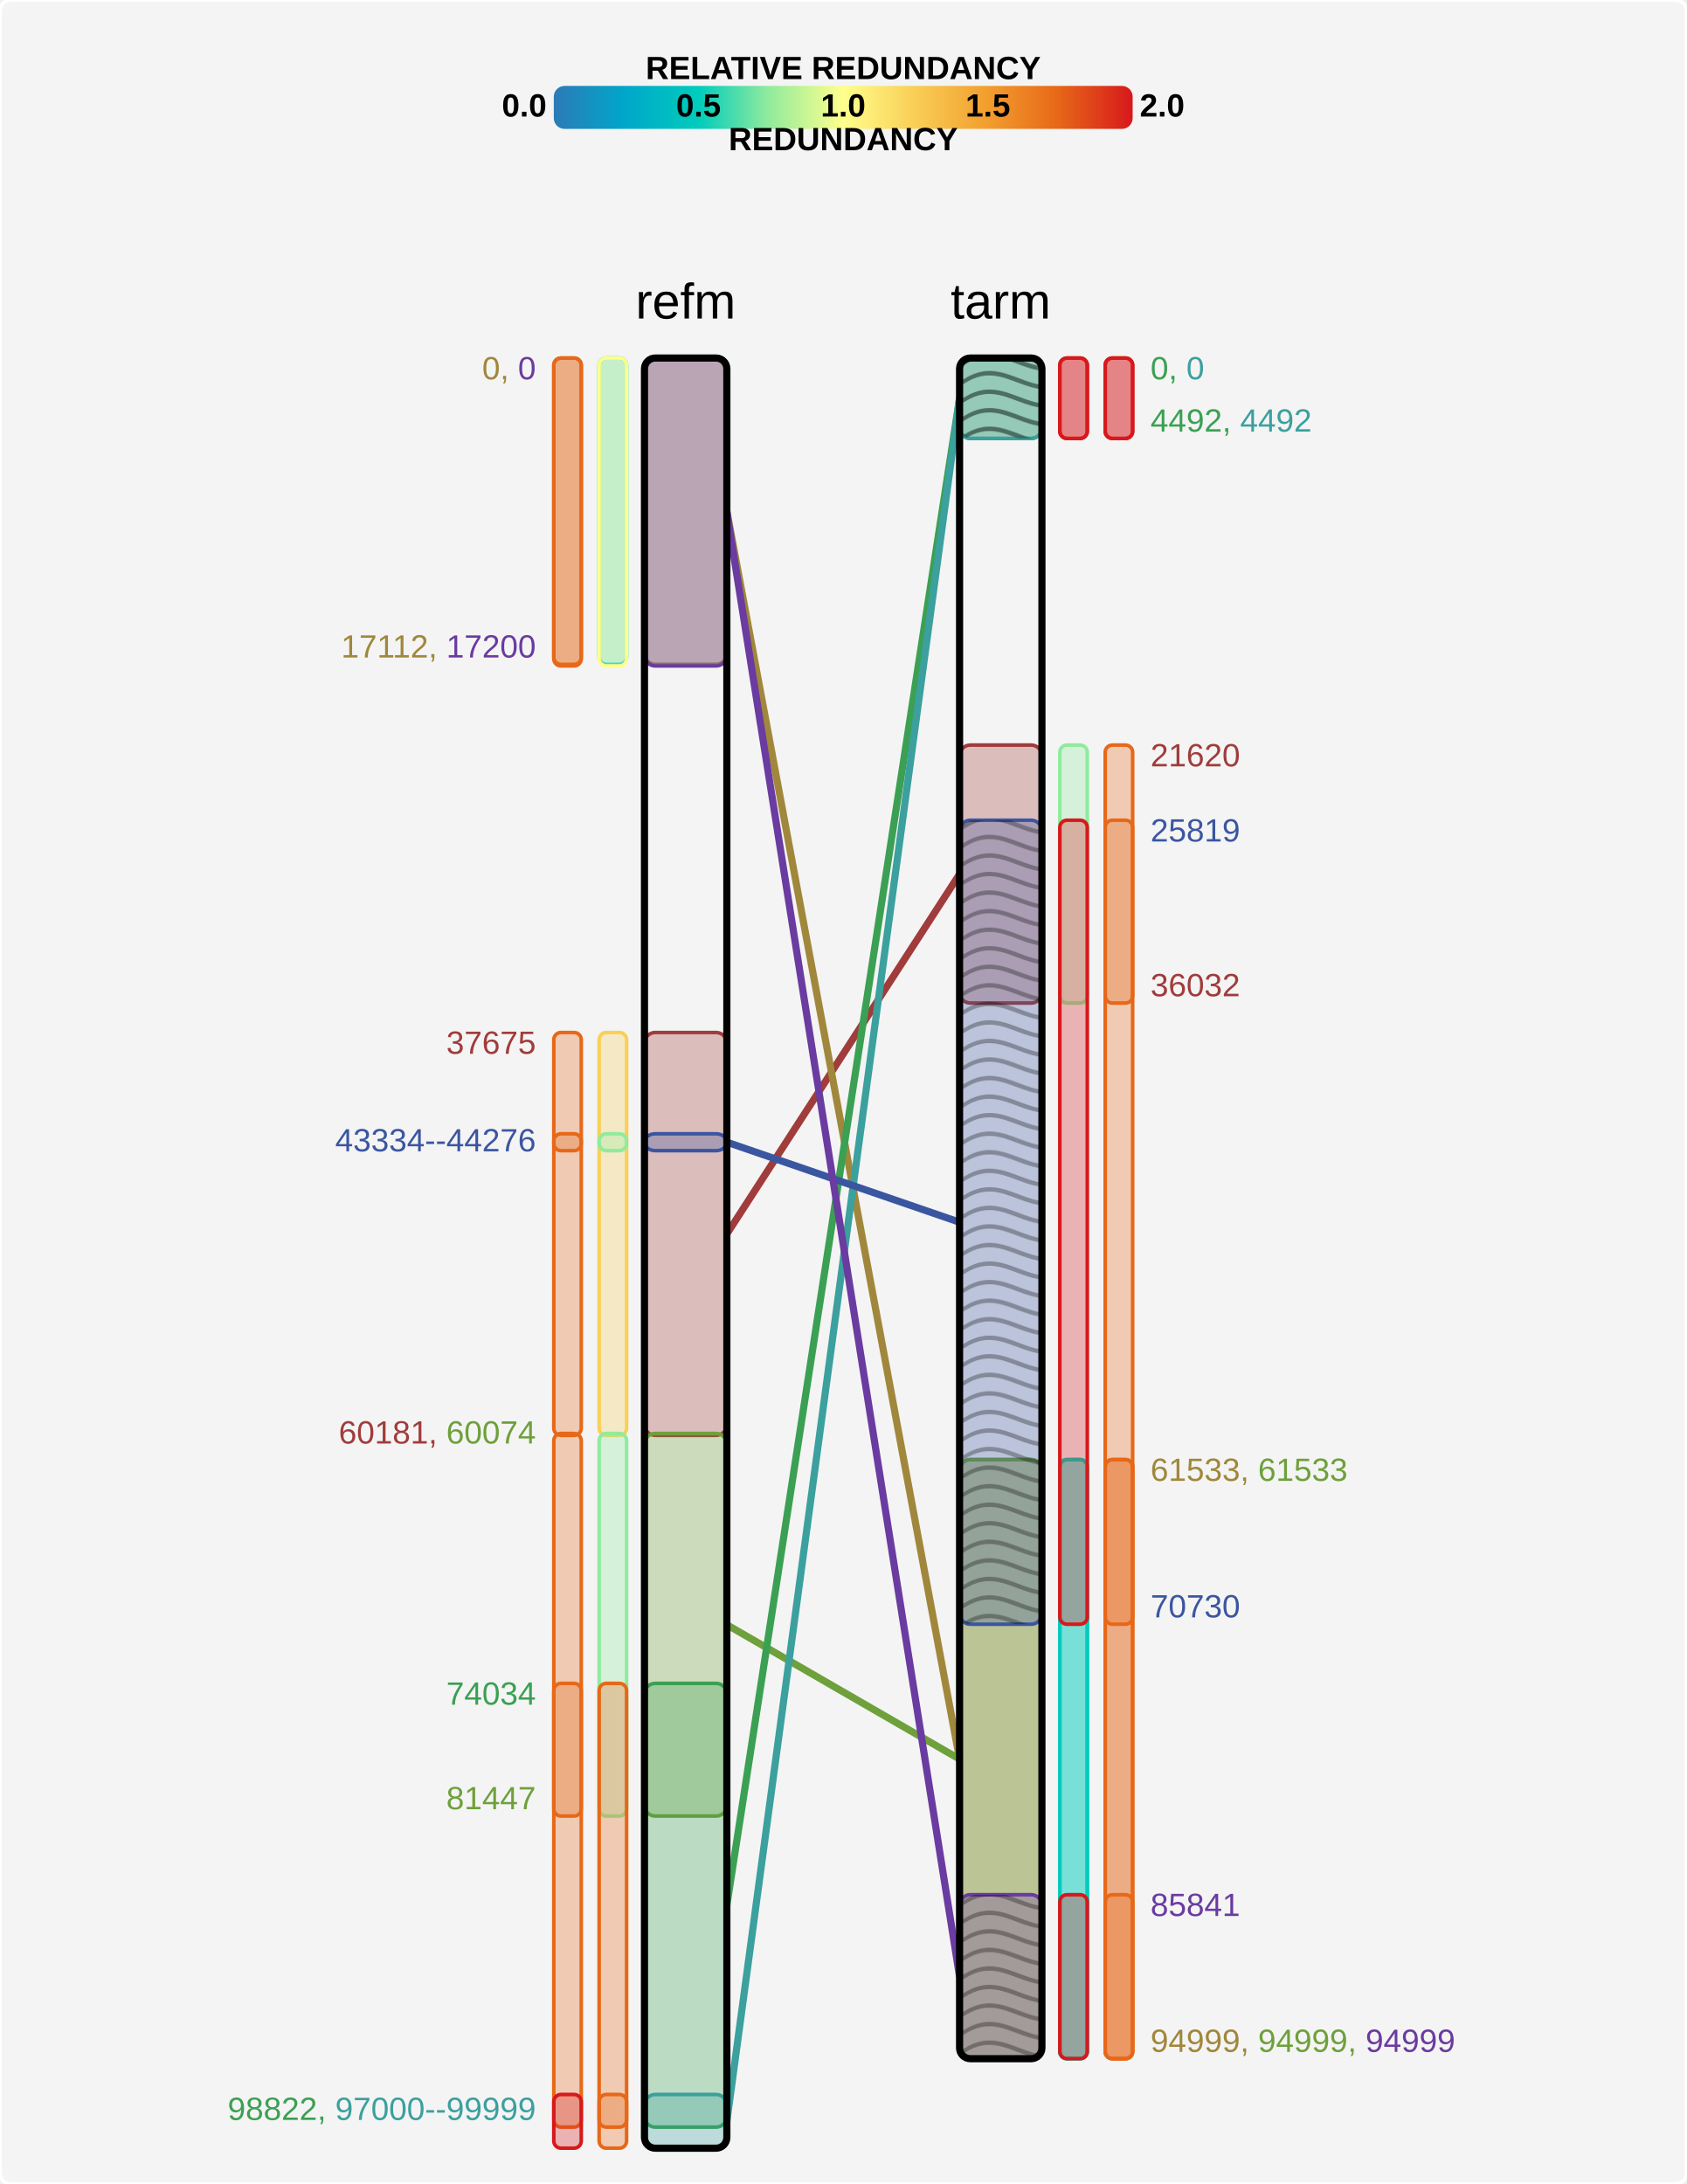
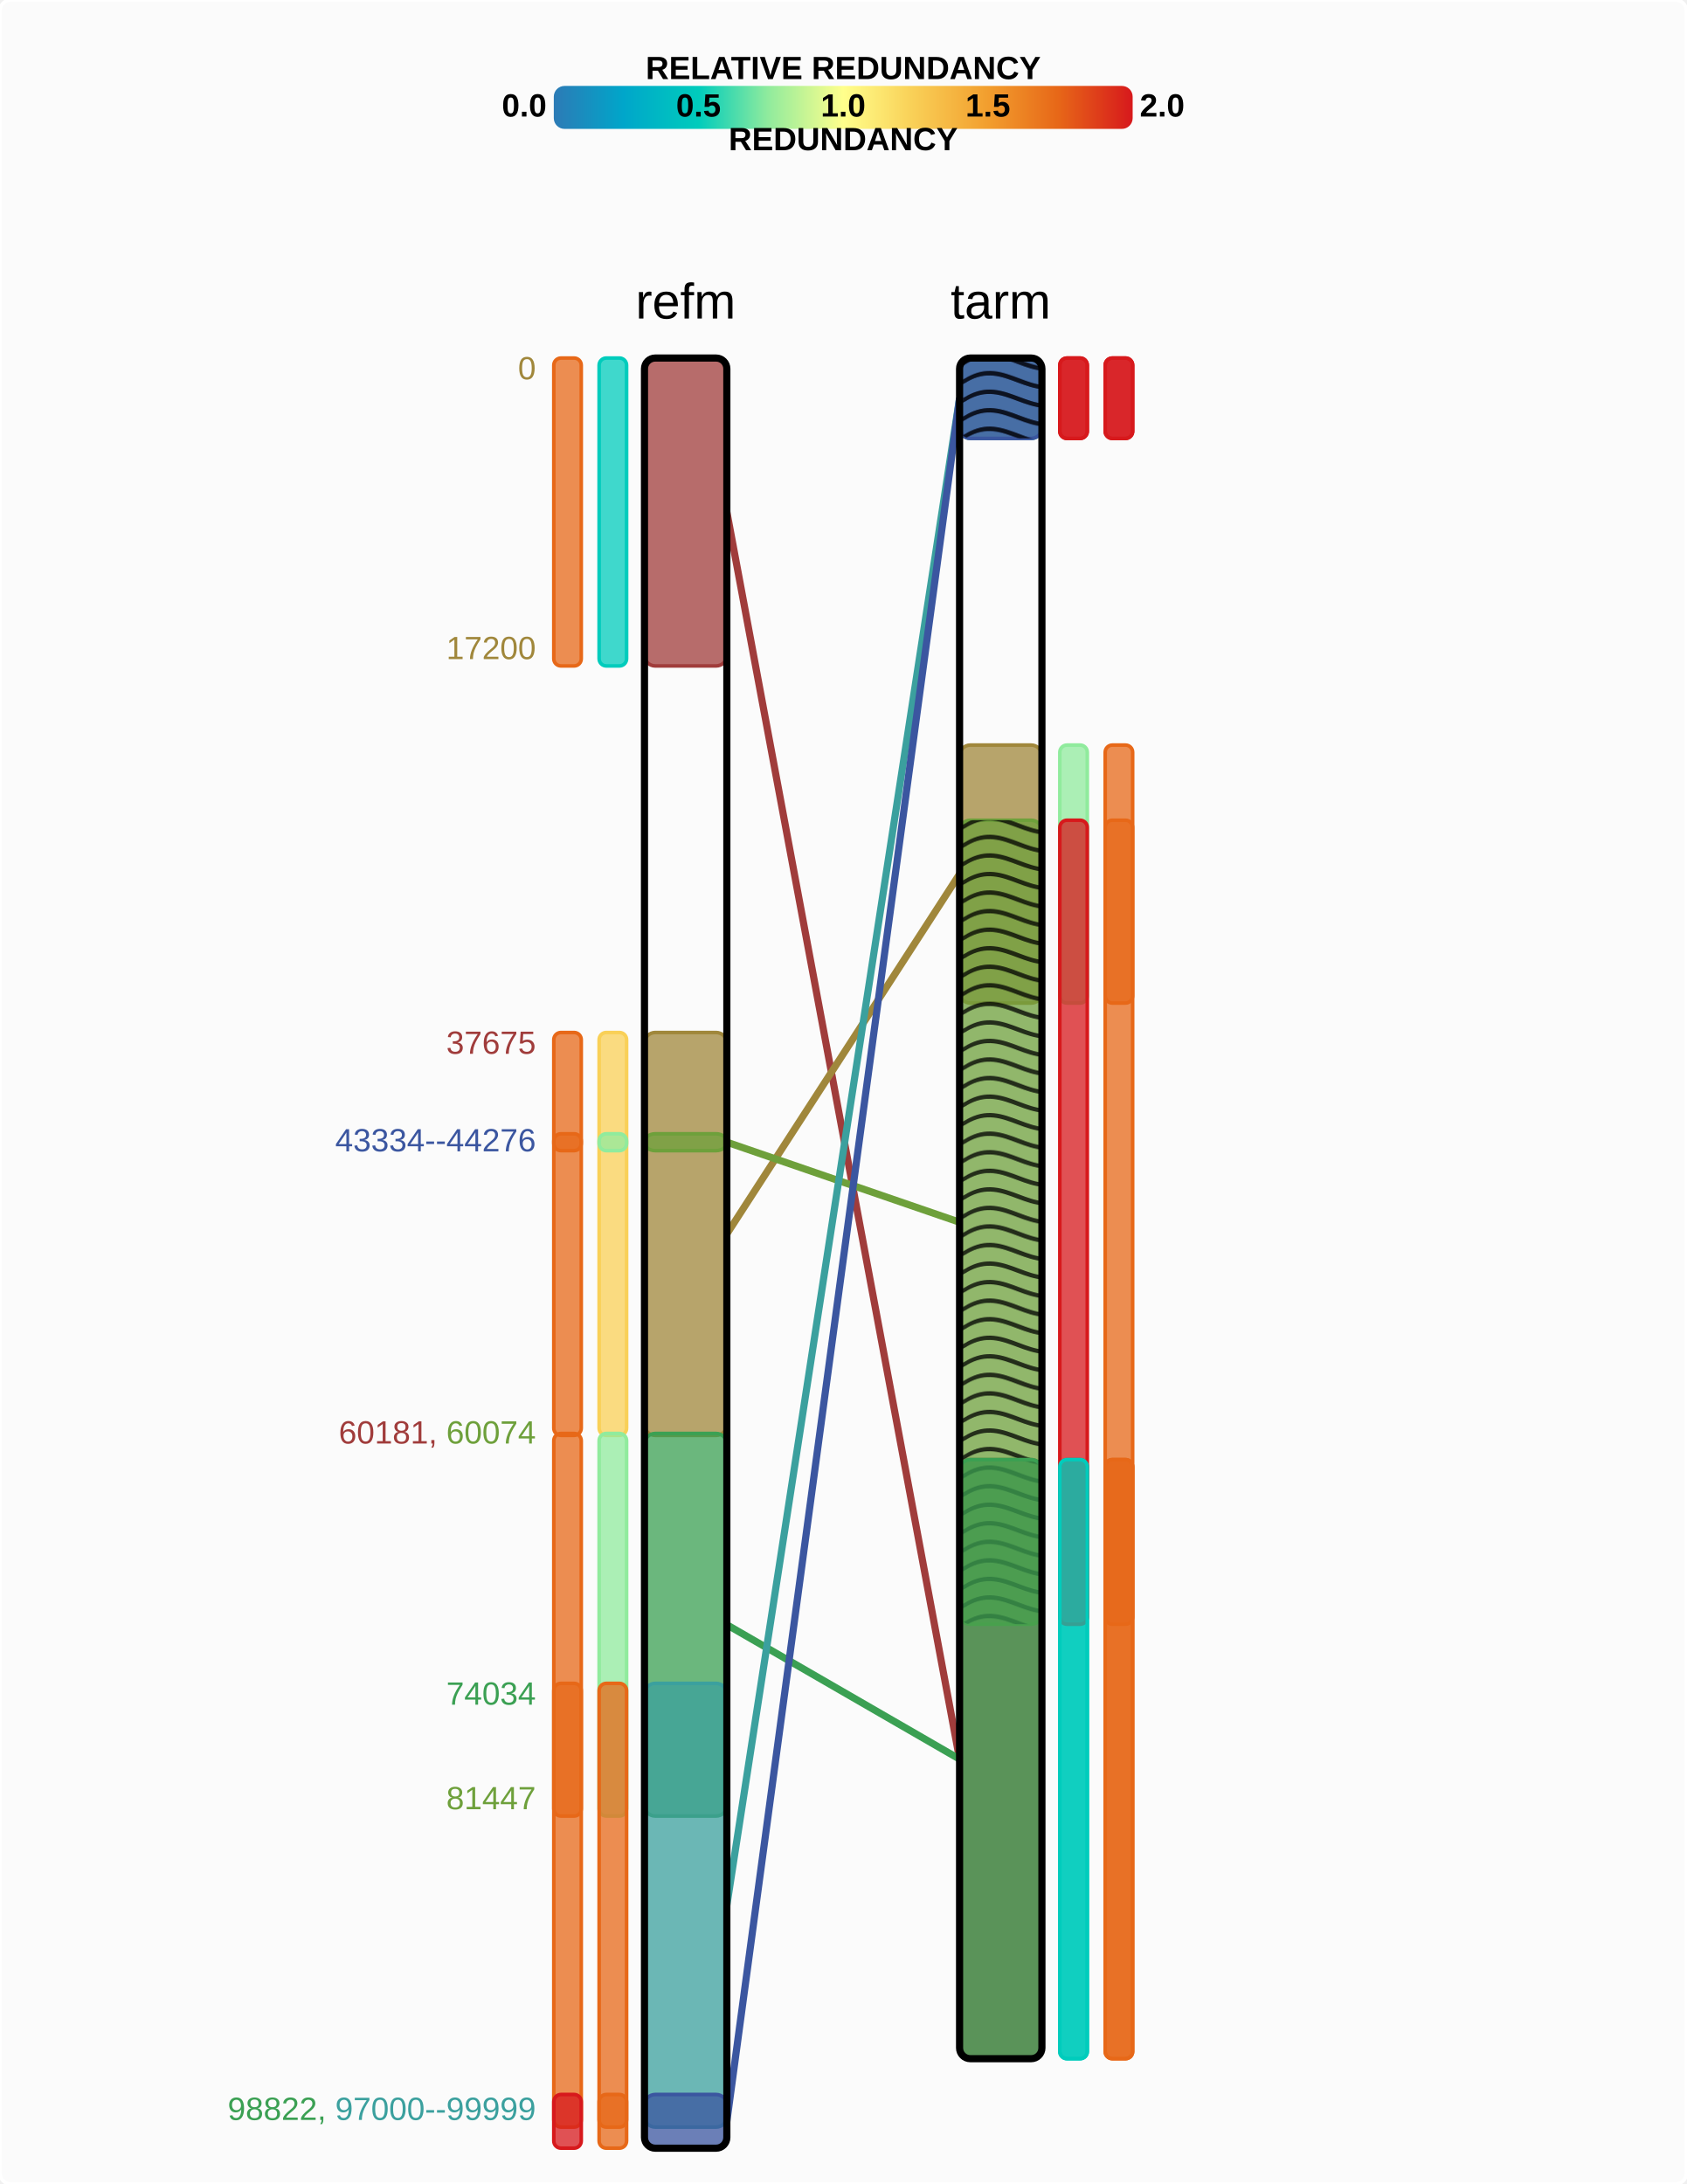
<svg xmlns="http://www.w3.org/2000/svg" width="471" height="610" id="svg2" version="1.1">
  <g id="layer1">
    <defs id="defs6211">
      <pattern id="Polkadots-large" patternTransform="translate(0,0)scale(10,10)" height="10" width="10" patternUnits="userSpaceOnUse">
        <circle id="circle4936" r="0.45" cy="0.810" cx="2.567" style="fill:black;stroke:none" />
        <circle id="circle4938" r="0.45" cy="2.33" cx="3.048" style="fill:black;stroke:none" />
        <circle id="circle4940" r="0.45" cy="2.415" cx="4.418" style="fill:black;stroke:none" />
        <circle id="circle4942" r="0.45" cy="3.029" cx="1.844" style="fill:black;stroke:none" />
        <circle id="circle4944" r="0.45" cy="1.363" cx="6.08" style="fill:black;stroke:none" />
        <circle id="circle4946" r="0.45" cy="4.413" cx="5.819" style="fill:black;stroke:none" />
        <circle id="circle4948" r="0.45" cy="4.048" cx="4.305" style="fill:black;stroke:none" />
        <circle id="circle4950" r="0.45" cy="3.045" cx="5.541" style="fill:black;stroke:none" />
        <circle id="circle4952" r="0.45" cy="5.527" cx="4.785" style="fill:black;stroke:none" />
        <circle id="circle4954" r="0.45" cy="5.184" cx="2.667" style="fill:black;stroke:none" />
        <circle id="circle4956" r="0.45" cy="1.448" cx="7.965" style="fill:black;stroke:none" />
        <circle id="circle4958" r="0.45" cy="5.049" cx="7.047" style="fill:black;stroke:none" />
        <circle id="circle4960" r="0.45" cy="0.895" cx="4.340" style="fill:black;stroke:none" />
        <circle id="circle4962" r="0.45" cy="0.340" cx="7.125" style="fill:black;stroke:none" />
        <circle id="circle4964" r="0.45" cy="1.049" cx="9.553" style="fill:black;stroke:none" />
        <circle id="circle4966" r="0.45" cy="2.689" cx="7.006" style="fill:black;stroke:none" />
        <circle id="circle4968" r="0.45" cy="2.689" cx="8.909" style="fill:black;stroke:none" />
        <circle id="circle4970" r="0.45" cy="4.407" cx="9.315" style="fill:black;stroke:none" />
        <circle id="circle4972" r="0.45" cy="3.870" cx="7.820" style="fill:black;stroke:none" />
        <circle id="circle4974" r="0.45" cy="5.948" cx="8.270" style="fill:black;stroke:none" />
        <circle id="circle4976" r="0.45" cy="7.428" cx="7.973" style="fill:black;stroke:none" />
        <circle id="circle4978" r="0.45" cy="8.072" cx="9.342" style="fill:black;stroke:none" />
        <circle id="circle4980" r="0.45" cy="9.315" cx="8.206" style="fill:black;stroke:none" />
        <circle id="circle4982" r="0.45" cy="9.475" cx="9.682" style="fill:black;stroke:none" />
        <circle id="circle4984" r="0.45" cy="6.186" cx="9.688" style="fill:black;stroke:none" />
        <circle id="circle4986" r="0.45" cy="6.296" cx="3.379" style="fill:black;stroke:none" />
        <circle id="circle4988" r="0.45" cy="8.204" cx="2.871" style="fill:black;stroke:none" />
        <circle id="circle4990" r="0.45" cy="8.719" cx="4.59" style="fill:black;stroke:none" />
        <circle id="circle4992" r="0.45" cy="9.671" cx="3.181" style="fill:black;stroke:none" />
        <circle id="circle4994" r="0.45" cy="7.315" cx="5.734" style="fill:black;stroke:none" />
        <circle id="circle4996" r="0.45" cy="6.513" cx="6.707" style="fill:black;stroke:none" />
        <circle id="circle4998" r="0.45" cy="9.670" cx="5.730" style="fill:black;stroke:none" />
        <circle id="circle5000" r="0.45" cy="8.373" cx="6.535" style="fill:black;stroke:none" />
        <circle id="circle5002" r="0.45" cy="7.154" cx="4.37" style="fill:black;stroke:none" />
        <circle id="circle5004" r="0.45" cy="7.25" cx="0.622" style="fill:black;stroke:none" />
        <circle id="circle5006" r="0.45" cy="5.679" cx="0.831" style="fill:black;stroke:none" />
        <circle id="circle5008" r="0.45" cy="8.519" cx="1.257" style="fill:black;stroke:none" />
        <circle id="circle5010" r="0.45" cy="6.877" cx="1.989" style="fill:black;stroke:none" />
        <circle id="circle5012" r="0.45" cy="3.181" cx="0.374" style="fill:black;stroke:none" />
        <circle id="circle5014" r="0.45" cy="1.664" cx="1.166" style="fill:black;stroke:none" />
        <circle id="circle5016" r="0.45" cy="0.093" cx="1.151" style="fill:black;stroke:none" />
        <circle id="circle5018" r="0.45" cy="10.093" cx="1.151" style="fill:black;stroke:none" />
        <circle id="circle5020" r="0.45" cy="4.451" cx="1.302" style="fill:black;stroke:none" />
        <circle id="circle5022" r="0.45" cy="3.763" cx="3.047" style="fill:black;stroke:none" />
      </pattern>
    </defs>
    <defs id="ffff">
      <pattern id="Wavy" height="5.181" width="30.0" patternUnits="userSpaceOnUse">
        <path id="path5114" d="M 7.597,0.061 C 5.079,-0.187 2.656,0.302 -0.01,1.788 L -0.01,3.061 C 2.773,1.431 5.173,1.052 7.472,1.280 C 9.770,1.508 11.969,2.361 14.253,3.218 C 18.820,4.931 23.804,6.676 30.066,3.061 L 30.062,1.788 C 23.622,5.497 19.246,3.770 14.691,2.061 C 12.413,1.207 10.115,0.311 7.597,0.061 z " style="fill:black;stroke:none;" />
      </pattern>
    </defs>
    <defs id="defs6219">
      <pattern id="xtrace" height="20.0" width="20.0" patternUnits="userSpaceOnUse">
        <path style="fill:#000000;stroke:#000000;stroke-width:0.30;stroke-linecap:butt;stroke-linejoin:miter;stroke-opacity:1;stroke-miterlimit:0;stroke-dasharray:none;fill-opacity:1" d="m 0.0,10.0 25,-25.0 0,5 -25,25 z" id="path7213" />
        <path style="fill:#000000;fill-opacity:1;stroke:#000000;stroke-width:0.30;stroke-linecap:butt;stroke-linejoin:miter;stroke-miterlimit:0;stroke-opacity:1;stroke-dasharray:none" d="m 0.0,30.0 25,-25.0 0,5 -25,25 z" id="path7213-8" />
        <path style="fill:#000000;fill-opacity:1;stroke:#000000;stroke-width:0.30;stroke-linecap:butt;stroke-linejoin:miter;stroke-miterlimit:0;stroke-opacity:1;stroke-dasharray:none" d="m 0.0,50.0 25,-25.0 0,5 -25,25 z" id="path7213-9" />
        <path style="fill:#000000;fill-opacity:1;stroke:#000000;stroke-width:0.30;stroke-linecap:butt;stroke-linejoin:miter;stroke-miterlimit:0;stroke-opacity:1;stroke-dasharray:none" d="m 0.0,70.0 25,-25.0 0,5 -25,25 z" id="path7213-10" />
        <path style="fill:#000000;fill-opacity:1;stroke:#000000;stroke-width:0.30;stroke-linecap:butt;stroke-linejoin:miter;stroke-miterlimit:0;stroke-opacity:1;stroke-dasharray:none" d="m 0.0,90.0 25,-25.0 0,5 -25,25 z" id="path7213-11" />
        <path style="fill:#000000;fill-opacity:1;stroke:#000000;stroke-width:0.30;stroke-linecap:butt;stroke-linejoin:miter;stroke-miterlimit:0;stroke-opacity:1;stroke-dasharray:none" d="m m 0.0,110.0 25,-25.0 0,05 -25,25 z" id="path7213-12" />
      </pattern>
    </defs>
    <defs id="defs4">
      <pattern id="dallas" patternTransform="translate(106.5938,206.9062)" height="4.75" width="4.75" patternUnits="userSpaceOnUse">
        <path style="fill:none;stroke:#000000;stroke-width:1;stroke-linecap:butt;stroke-linejoin:miter;stroke-miterlimit:0;stroke-opacity:1;stroke-dasharray:none" d="m -0.008,2.376 4.763,0" id="path2985" />
        <path style="fill:none;stroke:#000000;stroke-width:1;stroke-linecap:butt;stroke-linejoin:miter;stroke-miterlimit:0;stroke-opacity:1;stroke-dasharray:none" d="m 2.373,-0.006 0,4.763" id="path2985-1" />
      </pattern>
    </defs>
    <defs id="defs4">
      <pattern id="lineX" patternTransform="translate(106.5938,206.9062)" height="4.75" width="4.75" patternUnits="userSpaceOnUse">
        <path style="fill:none;stroke:#000000;stroke-width:1;stroke-linecap:butt;stroke-linejoin:miter;stroke-miterlimit:0;stroke-opacity:1;stroke-dasharray:none" d="m -0.008,2.376 4.763,0" id="path2985" />
      </pattern>
    </defs>
    <defs id="defs4">
      <pattern id="stripeX" patternTransform="translate(106.5938,206.9062)" height="4.75" width="4.75" patternUnits="userSpaceOnUse">
        <path style="fill:none;stroke:#000000;stroke-width:1;stroke-linecap:butt;stroke-linejoin:miter;stroke-miterlimit:0;stroke-opacity:1;stroke-dasharray:none" d="m 2.373,-0.006 0,4.763" id="path2985-1" />
      </pattern>
    </defs>
-     <rect style="fill:white;stroke:white;fill-opacity:0.3;stroke-width:1;stroke-miterlimit:4;stroke-dasharray:none" id="rect3777" width="471.00" height="610.00" x="0.00" y="0.00" ry="3" />
+     <rect style="fill:white;stroke:white;fill-opacity:0.75;stroke-width:1;stroke-miterlimit:4;stroke-dasharray:none" id="rect3777" width="471.00" height="610.00" x="0.00" y="0.00" ry="3" />
    <text id="tspan3804" x="191.50" y="85.00" dominant-baseline="middle" transform="" style="font-size:14px;font-style:normal;font-variant:normal;font-weight:normal;font-stretch:normal;fill:black;fill-opacity:1;text-align:start;line-height:125%%;writing-mode:lr-tb;text-anchor:middle;font-family:Arial;-inkscape-font-specification:Arial">refm</text>
    <text id="tspan3804" x="279.50" y="85.00" dominant-baseline="middle" transform="" style="font-size:14px;font-style:normal;font-variant:normal;font-weight:normal;font-stretch:normal;fill:black;fill-opacity:1;text-align:start;line-height:125%%;writing-mode:lr-tb;text-anchor:middle;font-family:Arial;-inkscape-font-specification:Arial">tarm</text>
    <text id="tspan3804" x="149.67" y="100.00" dominant-baseline="text-before-edge" transform="" style="font-size:9px;font-style:normal;font-variant:normal;font-weight:normal;font-stretch:normal;fill:black;fill-opacity:1;text-align:start;line-height:125%%;writing-mode:lr-tb;text-anchor:end;font-family:Arial;-inkscape-font-specification:Arial">
-       <tspan id="1" style="fill:#A0873B">0, </tspan>
-       <tspan id="6" style="fill:#6A3BA0">0</tspan>
+       <tspan id="1" style="fill:#A0873B">0</tspan>
    </text>
-     <text id="tspan3804" x="149.67" y="185.56" dominant-baseline="text-after-edge" transform="" style="font-size:9px;font-style:normal;font-variant:normal;font-weight:normal;font-stretch:normal;fill:black;fill-opacity:1;text-align:start;line-height:125%%;writing-mode:lr-tb;text-anchor:end;font-family:Arial;-inkscape-font-specification:Arial">
-       <tspan id="1" style="fill:#A0873B">17112, </tspan>
-       <tspan id="6" style="fill:#6A3BA0">17200</tspan>
+     <text id="tspan3804" x="149.67" y="186.00" dominant-baseline="text-after-edge" transform="" style="font-size:9px;font-style:normal;font-variant:normal;font-weight:normal;font-stretch:normal;fill:black;fill-opacity:1;text-align:start;line-height:125%%;writing-mode:lr-tb;text-anchor:end;font-family:Arial;-inkscape-font-specification:Arial">
+       <tspan id="1" style="fill:#A0873B">17200</tspan>
    </text>
    <text id="tspan3804" x="149.67" y="288.38" dominant-baseline="text-before-edge" transform="" style="font-size:9px;font-style:normal;font-variant:normal;font-weight:normal;font-stretch:normal;fill:black;fill-opacity:1;text-align:start;line-height:125%%;writing-mode:lr-tb;text-anchor:end;font-family:Arial;-inkscape-font-specification:Arial">
      <tspan id="0" style="fill:#A03C3B">37675</tspan>
    </text>
    <text id="tspan3804" x="149.67" y="319.02" dominant-baseline="middle" transform="" style="font-size:9px;font-style:normal;font-variant:normal;font-weight:normal;font-stretch:normal;fill:black;fill-opacity:1;text-align:start;line-height:125%%;writing-mode:lr-tb;text-anchor:end;font-family:Arial;-inkscape-font-specification:Arial">
      <tspan id="5" style="fill:#3B56A0">43334--44276</tspan>
    </text>
    <text id="tspan3804" x="149.67" y="400.63" dominant-baseline="middle" transform="" style="font-size:9px;font-style:normal;font-variant:normal;font-weight:normal;font-stretch:normal;fill:black;fill-opacity:1;text-align:start;line-height:125%%;writing-mode:lr-tb;text-anchor:end;font-family:Arial;-inkscape-font-specification:Arial">
      <tspan id="0" style="fill:#A03C3B">60181, </tspan>
      <tspan id="2" style="fill:#6EA03B">60074</tspan>
    </text>
    <text id="tspan3804" x="149.67" y="470.17" dominant-baseline="text-before-edge" transform="" style="font-size:9px;font-style:normal;font-variant:normal;font-weight:normal;font-stretch:normal;fill:black;fill-opacity:1;text-align:start;line-height:125%%;writing-mode:lr-tb;text-anchor:end;font-family:Arial;-inkscape-font-specification:Arial">
      <tspan id="3" style="fill:#3BA053">74034</tspan>
    </text>
    <text id="tspan3804" x="149.67" y="507.24" dominant-baseline="text-after-edge" transform="" style="font-size:9px;font-style:normal;font-variant:normal;font-weight:normal;font-stretch:normal;fill:black;fill-opacity:1;text-align:start;line-height:125%%;writing-mode:lr-tb;text-anchor:end;font-family:Arial;-inkscape-font-specification:Arial">
      <tspan id="2" style="fill:#6EA03B">81447</tspan>
    </text>
    <text id="tspan3804" x="149.67" y="589.56" dominant-baseline="middle" transform="" style="font-size:9px;font-style:normal;font-variant:normal;font-weight:normal;font-stretch:normal;fill:black;fill-opacity:1;text-align:start;line-height:125%%;writing-mode:lr-tb;text-anchor:end;font-family:Arial;-inkscape-font-specification:Arial">
      <tspan id="3" style="fill:#3BA053">98822, </tspan>
      <tspan id="4" style="fill:#3BA09E">97000--99999</tspan>
    </text>
-     <text id="tspan3804" x="321.33" y="100.00" dominant-baseline="text-before-edge" transform="" style="font-size:9px;font-style:normal;font-variant:normal;font-weight:normal;font-stretch:normal;fill:black;fill-opacity:1;text-align:start;line-height:125%%;writing-mode:lr-tb;text-anchor:start;font-family:Arial;-inkscape-font-specification:Arial">
-       <tspan id="3" style="fill:#3BA053">0, </tspan>
-       <tspan id="4" style="fill:#3BA09E">0</tspan>
-     </text>
-     <text id="tspan3804" x="321.33" y="122.46" dominant-baseline="text-after-edge" transform="" style="font-size:9px;font-style:normal;font-variant:normal;font-weight:normal;font-stretch:normal;fill:black;fill-opacity:1;text-align:start;line-height:125%%;writing-mode:lr-tb;text-anchor:start;font-family:Arial;-inkscape-font-specification:Arial">
-       <tspan id="3" style="fill:#3BA053">4492, </tspan>
-       <tspan id="4" style="fill:#3BA09E">4492</tspan>
-     </text>
-     <text id="tspan3804" x="321.33" y="208.10" dominant-baseline="text-before-edge" transform="" style="font-size:9px;font-style:normal;font-variant:normal;font-weight:normal;font-stretch:normal;fill:black;fill-opacity:1;text-align:start;line-height:125%%;writing-mode:lr-tb;text-anchor:start;font-family:Arial;-inkscape-font-specification:Arial">
-       <tspan id="0" style="fill:#A03C3B">21620</tspan>
-     </text>
-     <text id="tspan3804" x="321.33" y="229.09" dominant-baseline="text-before-edge" transform="" style="font-size:9px;font-style:normal;font-variant:normal;font-weight:normal;font-stretch:normal;fill:black;fill-opacity:1;text-align:start;line-height:125%%;writing-mode:lr-tb;text-anchor:start;font-family:Arial;-inkscape-font-specification:Arial">
-       <tspan id="5" style="fill:#3B56A0">25819</tspan>
-     </text>
-     <text id="tspan3804" x="321.33" y="280.16" dominant-baseline="text-after-edge" transform="" style="font-size:9px;font-style:normal;font-variant:normal;font-weight:normal;font-stretch:normal;fill:black;fill-opacity:1;text-align:start;line-height:125%%;writing-mode:lr-tb;text-anchor:start;font-family:Arial;-inkscape-font-specification:Arial">
-       <tspan id="0" style="fill:#A03C3B">36032</tspan>
-     </text>
-     <text id="tspan3804" x="321.33" y="407.67" dominant-baseline="text-before-edge" transform="" style="font-size:9px;font-style:normal;font-variant:normal;font-weight:normal;font-stretch:normal;fill:black;fill-opacity:1;text-align:start;line-height:125%%;writing-mode:lr-tb;text-anchor:start;font-family:Arial;-inkscape-font-specification:Arial">
-       <tspan id="1" style="fill:#A0873B">61533, </tspan>
-       <tspan id="2" style="fill:#6EA03B">61533</tspan>
-     </text>
-     <text id="tspan3804" x="321.33" y="453.65" dominant-baseline="text-after-edge" transform="" style="font-size:9px;font-style:normal;font-variant:normal;font-weight:normal;font-stretch:normal;fill:black;fill-opacity:1;text-align:start;line-height:125%%;writing-mode:lr-tb;text-anchor:start;font-family:Arial;-inkscape-font-specification:Arial">
-       <tspan id="5" style="fill:#3B56A0">70730</tspan>
-     </text>
-     <text id="tspan3804" x="321.33" y="529.20" dominant-baseline="text-before-edge" transform="" style="font-size:9px;font-style:normal;font-variant:normal;font-weight:normal;font-stretch:normal;fill:black;fill-opacity:1;text-align:start;line-height:125%%;writing-mode:lr-tb;text-anchor:start;font-family:Arial;-inkscape-font-specification:Arial">
-       <tspan id="6" style="fill:#6A3BA0">85841</tspan>
-     </text>
-     <text id="tspan3804" x="321.33" y="575.00" dominant-baseline="text-after-edge" transform="" style="font-size:9px;font-style:normal;font-variant:normal;font-weight:normal;font-stretch:normal;fill:black;fill-opacity:1;text-align:start;line-height:125%%;writing-mode:lr-tb;text-anchor:start;font-family:Arial;-inkscape-font-specification:Arial">
-       <tspan id="1" style="fill:#A0873B">94999, </tspan>
-       <tspan id="2" style="fill:#6EA03B">94999, </tspan>
-       <tspan id="6" style="fill:#6A3BA0">94999</tspan>
-     </text>
-     <rect style="fill:#A03C3B;stroke:#A03C3B;fill-opacity:0.30;stroke-width:1;stroke-miterlimit:4;stroke-dasharray:none" id="rect3777" width="23.00" height="112.53" x="180.00" y="288.38" ry="3" />
-     <rect style="fill:#f9d057;stroke:#f9d057;fill-opacity:0.30;stroke-width:1;stroke-miterlimit:4;stroke-dasharray:none" id="rect3777" width="7.67" height="112.53" x="167.33" y="288.38" ry="2" />
-     <rect style="fill:#e76818;stroke:#e76818;fill-opacity:0.30;stroke-width:1;stroke-miterlimit:4;stroke-dasharray:none" id="rect3777" width="7.67" height="112.53" x="154.67" y="288.38" ry="2" />
-     <rect style="fill:#A03C3B;stroke:#A03C3B;fill-opacity:0.30;stroke-width:1;stroke-miterlimit:4;stroke-dasharray:none" id="rect3777" width="23.00" height="72.06" x="268.00" y="208.10" ry="3" />
-     <rect style="fill:#90eb9d;stroke:#90eb9d;fill-opacity:0.30;stroke-width:1;stroke-miterlimit:4;stroke-dasharray:none" id="rect3777" width="7.67" height="72.06" x="296.00" y="208.10" ry="2" />
-     <rect style="fill:#e76818;stroke:#e76818;fill-opacity:0.30;stroke-width:1;stroke-miterlimit:4;stroke-dasharray:none" id="rect3777" width="7.67" height="72.06" x="308.67" y="208.10" ry="2" />
-     <line x1="203.00" y1="344.64" x2="268.00" y2="244.13" style="stroke:#A03C3B;stroke-width:2.00" />
-     <rect style="fill:#A0873B;stroke:#A0873B;fill-opacity:0.30;stroke-width:1;stroke-miterlimit:4;stroke-dasharray:none" id="rect3777" width="23.00" height="85.56" x="180.00" y="100.00" ry="3" />
-     <rect style="fill:#00ccbc;stroke:#00ccbc;fill-opacity:0.30;stroke-width:1;stroke-miterlimit:4;stroke-dasharray:none" id="rect3777" width="7.67" height="85.56" x="167.33" y="100.00" ry="2" />
-     <rect style="fill:#e76818;stroke:#e76818;fill-opacity:0.30;stroke-width:1;stroke-miterlimit:4;stroke-dasharray:none" id="rect3777" width="7.67" height="85.56" x="154.67" y="100.00" ry="2" />
-     <rect style="fill:#A0873B;stroke:#A0873B;fill-opacity:0.30;stroke-width:1;stroke-miterlimit:4;stroke-dasharray:none" id="rect3777" width="23.00" height="167.33" x="268.00" y="407.67" ry="3" />
-     <rect style="fill:#00ccbc;stroke:#00ccbc;fill-opacity:0.30;stroke-width:1;stroke-miterlimit:4;stroke-dasharray:none" id="rect3777" width="7.67" height="167.33" x="296.00" y="407.67" ry="2" />
-     <rect style="fill:#e76818;stroke:#e76818;fill-opacity:0.30;stroke-width:1;stroke-miterlimit:4;stroke-dasharray:none" id="rect3777" width="7.67" height="167.33" x="308.67" y="407.67" ry="2" />
-     <line x1="203.00" y1="142.78" x2="268.00" y2="491.33" style="stroke:#A0873B;stroke-width:2.00" />
-     <rect style="fill:#6EA03B;stroke:#6EA03B;fill-opacity:0.30;stroke-width:1;stroke-miterlimit:4;stroke-dasharray:none" id="rect3777" width="23.00" height="106.86" x="180.00" y="400.37" ry="3" />
-     <rect style="fill:#90eb9d;stroke:#90eb9d;fill-opacity:0.30;stroke-width:1;stroke-miterlimit:4;stroke-dasharray:none" id="rect3777" width="7.67" height="106.86" x="167.33" y="400.37" ry="2" />
-     <rect style="fill:#e76818;stroke:#e76818;fill-opacity:0.30;stroke-width:1;stroke-miterlimit:4;stroke-dasharray:none" id="rect3777" width="7.67" height="106.86" x="154.67" y="400.37" ry="2" />
-     <rect style="fill:#6EA03B;stroke:#6EA03B;fill-opacity:0.30;stroke-width:1;stroke-miterlimit:4;stroke-dasharray:none" id="rect3777" width="23.00" height="167.33" x="268.00" y="407.67" ry="3" />
-     <rect style="fill:#00ccbc;stroke:#00ccbc;fill-opacity:0.30;stroke-width:1;stroke-miterlimit:4;stroke-dasharray:none" id="rect3777" width="7.67" height="167.33" x="296.00" y="407.67" ry="2" />
-     <rect style="fill:#e76818;stroke:#e76818;fill-opacity:0.30;stroke-width:1;stroke-miterlimit:4;stroke-dasharray:none" id="rect3777" width="7.67" height="167.33" x="308.67" y="407.67" ry="2" />
-     <line x1="203.00" y1="453.80" x2="268.00" y2="491.33" style="stroke:#6EA03B;stroke-width:2.00" />
-     <rect style="fill:#3BA053;stroke:#3BA053;fill-opacity:0.30;stroke-width:1;stroke-miterlimit:4;stroke-dasharray:none" id="rect3777" width="23.00" height="123.94" x="180.00" y="470.17" ry="3" />
-     <rect style="fill:#e76818;stroke:#e76818;fill-opacity:0.30;stroke-width:1;stroke-miterlimit:4;stroke-dasharray:none" id="rect3777" width="7.67" height="123.94" x="167.33" y="470.17" ry="2" />
-     <rect style="fill:#e76818;stroke:#e76818;fill-opacity:0.30;stroke-width:1;stroke-miterlimit:4;stroke-dasharray:none" id="rect3777" width="7.67" height="123.94" x="154.67" y="470.17" ry="2" />
-     <rect style="fill:#3BA053;stroke:#3BA053;fill-opacity:0.30;stroke-width:1;stroke-miterlimit:4;stroke-dasharray:none" id="rect3777" width="23.00" height="22.46" x="268.00" y="100.00" ry="3" />
-     <rect style="fill-opacity:0.30;stroke-width:2;stroke-miterlimit:4;stroke-dasharray:none;fill:url(#Wavy);fill-rule:nonzero;opacity:1" id="rect6217" width="23.00" height="22.46" x="268.00" y="100.00" ry="3" />
-     <rect style="fill:#d7191c;stroke:#d7191c;fill-opacity:0.30;stroke-width:1;stroke-miterlimit:4;stroke-dasharray:none" id="rect3777" width="7.67" height="22.46" x="296.00" y="100.00" ry="2" />
-     <rect style="fill:#d7191c;stroke:#d7191c;fill-opacity:0.30;stroke-width:1;stroke-miterlimit:4;stroke-dasharray:none" id="rect3777" width="7.67" height="22.46" x="308.67" y="100.00" ry="2" />
-     <line x1="203.00" y1="532.14" x2="268.00" y2="111.23" style="stroke:#3BA053;stroke-width:2.00" />
-     <rect style="fill:#3BA09E;stroke:#3BA09E;fill-opacity:0.30;stroke-width:1;stroke-miterlimit:4;stroke-dasharray:none" id="rect3777" width="23.00" height="14.99" x="180.00" y="585.00" ry="3" />
-     <rect style="fill:#e76818;stroke:#e76818;fill-opacity:0.30;stroke-width:1;stroke-miterlimit:4;stroke-dasharray:none" id="rect3777" width="7.67" height="14.99" x="167.33" y="585.00" ry="2" />
-     <rect style="fill:#d7191c;stroke:#d7191c;fill-opacity:0.30;stroke-width:1;stroke-miterlimit:4;stroke-dasharray:none" id="rect3777" width="7.67" height="14.99" x="154.67" y="585.00" ry="2" />
-     <rect style="fill:#3BA09E;stroke:#3BA09E;fill-opacity:0.30;stroke-width:1;stroke-miterlimit:4;stroke-dasharray:none" id="rect3777" width="23.00" height="22.46" x="268.00" y="100.00" ry="3" />
-     <rect style="fill-opacity:0.30;stroke-width:2;stroke-miterlimit:4;stroke-dasharray:none;fill:url(#Wavy);fill-rule:nonzero;opacity:1" id="rect6217" width="23.00" height="22.46" x="268.00" y="100.00" ry="3" />
-     <rect style="fill:#d7191c;stroke:#d7191c;fill-opacity:0.30;stroke-width:1;stroke-miterlimit:4;stroke-dasharray:none" id="rect3777" width="7.67" height="22.46" x="296.00" y="100.00" ry="2" />
-     <rect style="fill:#d7191c;stroke:#d7191c;fill-opacity:0.30;stroke-width:1;stroke-miterlimit:4;stroke-dasharray:none" id="rect3777" width="7.67" height="22.46" x="308.67" y="100.00" ry="2" />
-     <line x1="203.00" y1="592.50" x2="268.00" y2="111.23" style="stroke:#3BA09E;stroke-width:2.00" />
-     <rect style="fill:#3B56A0;stroke:#3B56A0;fill-opacity:0.30;stroke-width:1;stroke-miterlimit:4;stroke-dasharray:none" id="rect3777" width="23.00" height="4.71" x="180.00" y="316.67" ry="3" />
-     <rect style="fill:#90eb9d;stroke:#90eb9d;fill-opacity:0.30;stroke-width:1;stroke-miterlimit:4;stroke-dasharray:none" id="rect3777" width="7.67" height="4.71" x="167.33" y="316.67" ry="2" />
-     <rect style="fill:#e76818;stroke:#e76818;fill-opacity:0.30;stroke-width:1;stroke-miterlimit:4;stroke-dasharray:none" id="rect3777" width="7.67" height="4.71" x="154.67" y="316.67" ry="2" />
-     <rect style="fill:#3B56A0;stroke:#3B56A0;fill-opacity:0.30;stroke-width:1;stroke-miterlimit:4;stroke-dasharray:none" id="rect3777" width="23.00" height="224.56" x="268.00" y="229.09" ry="3" />
-     <rect style="fill-opacity:0.30;stroke-width:2;stroke-miterlimit:4;stroke-dasharray:none;fill:url(#Wavy);fill-rule:nonzero;opacity:1" id="rect6217" width="23.00" height="224.56" x="268.00" y="229.09" ry="3" />
-     <rect style="fill:#d7191c;stroke:#d7191c;fill-opacity:0.30;stroke-width:1;stroke-miterlimit:4;stroke-dasharray:none" id="rect3777" width="7.67" height="224.56" x="296.00" y="229.09" ry="2" />
-     <rect style="fill:#e76818;stroke:#e76818;fill-opacity:0.30;stroke-width:1;stroke-miterlimit:4;stroke-dasharray:none" id="rect3777" width="7.67" height="224.56" x="308.67" y="229.09" ry="2" />
-     <line x1="203.00" y1="319.02" x2="268.00" y2="341.37" style="stroke:#3B56A0;stroke-width:2.00" />
-     <rect style="fill:#6A3BA0;stroke:#6A3BA0;fill-opacity:0.30;stroke-width:1;stroke-miterlimit:4;stroke-dasharray:none" id="rect3777" width="23.00" height="86.00" x="180.00" y="100.00" ry="3" />
-     <rect style="fill:#ffff8c;stroke:#ffff8c;fill-opacity:0.30;stroke-width:1;stroke-miterlimit:4;stroke-dasharray:none" id="rect3777" width="7.67" height="86.00" x="167.33" y="100.00" ry="2" />
-     <rect style="fill:#e76818;stroke:#e76818;fill-opacity:0.30;stroke-width:1;stroke-miterlimit:4;stroke-dasharray:none" id="rect3777" width="7.67" height="86.00" x="154.67" y="100.00" ry="2" />
-     <rect style="fill:#6A3BA0;stroke:#6A3BA0;fill-opacity:0.30;stroke-width:1;stroke-miterlimit:4;stroke-dasharray:none" id="rect3777" width="23.00" height="45.79" x="268.00" y="529.20" ry="3" />
-     <rect style="fill-opacity:0.30;stroke-width:2;stroke-miterlimit:4;stroke-dasharray:none;fill:url(#Wavy);fill-rule:nonzero;opacity:1" id="rect6217" width="23.00" height="45.79" x="268.00" y="529.20" ry="3" />
-     <rect style="fill:#d7191c;stroke:#d7191c;fill-opacity:0.30;stroke-width:1;stroke-miterlimit:4;stroke-dasharray:none" id="rect3777" width="7.67" height="45.79" x="296.00" y="529.20" ry="2" />
-     <rect style="fill:#e76818;stroke:#e76818;fill-opacity:0.30;stroke-width:1;stroke-miterlimit:4;stroke-dasharray:none" id="rect3777" width="7.67" height="45.79" x="308.67" y="529.20" ry="2" />
-     <line x1="203.00" y1="143.00" x2="268.00" y2="552.10" style="stroke:#6A3BA0;stroke-width:2.00" />
+     <rect style="fill:#A03C3B;stroke:#A03C3B;fill-opacity:0.75;stroke-width:1;stroke-miterlimit:4;stroke-dasharray:none" id="rect3777" width="23.00" height="86.00" x="180.00" y="100.00" ry="3" />
+     <rect style="fill:#00ccbc;stroke:#00ccbc;fill-opacity:0.75;stroke-width:1;stroke-miterlimit:4;stroke-dasharray:none" id="rect3777" width="7.67" height="86.00" x="167.33" y="100.00" ry="2" />
+     <rect style="fill:#e76818;stroke:#e76818;fill-opacity:0.75;stroke-width:1;stroke-miterlimit:4;stroke-dasharray:none" id="rect3777" width="7.67" height="86.00" x="154.67" y="100.00" ry="2" />
+     <rect style="fill:#A03C3B;stroke:#A03C3B;fill-opacity:0.75;stroke-width:1;stroke-miterlimit:4;stroke-dasharray:none" id="rect3777" width="23.00" height="167.33" x="268.00" y="407.67" ry="3" />
+     <rect style="fill:#00ccbc;stroke:#00ccbc;fill-opacity:0.75;stroke-width:1;stroke-miterlimit:4;stroke-dasharray:none" id="rect3777" width="7.67" height="167.33" x="296.00" y="407.67" ry="2" />
+     <rect style="fill:#e76818;stroke:#e76818;fill-opacity:0.75;stroke-width:1;stroke-miterlimit:4;stroke-dasharray:none" id="rect3777" width="7.67" height="167.33" x="308.67" y="407.67" ry="2" />
+     <line x1="203.00" y1="143.00" x2="268.00" y2="491.33" style="stroke:#A03C3B;stroke-width:2.00" />
+     <rect style="fill:#A0873B;stroke:#A0873B;fill-opacity:0.75;stroke-width:1;stroke-miterlimit:4;stroke-dasharray:none" id="rect3777" width="23.00" height="112.53" x="180.00" y="288.38" ry="3" />
+     <rect style="fill:#f9d057;stroke:#f9d057;fill-opacity:0.75;stroke-width:1;stroke-miterlimit:4;stroke-dasharray:none" id="rect3777" width="7.67" height="112.53" x="167.33" y="288.38" ry="2" />
+     <rect style="fill:#e76818;stroke:#e76818;fill-opacity:0.75;stroke-width:1;stroke-miterlimit:4;stroke-dasharray:none" id="rect3777" width="7.67" height="112.53" x="154.67" y="288.38" ry="2" />
+     <rect style="fill:#A0873B;stroke:#A0873B;fill-opacity:0.75;stroke-width:1;stroke-miterlimit:4;stroke-dasharray:none" id="rect3777" width="23.00" height="72.06" x="268.00" y="208.10" ry="3" />
+     <rect style="fill:#90eb9d;stroke:#90eb9d;fill-opacity:0.75;stroke-width:1;stroke-miterlimit:4;stroke-dasharray:none" id="rect3777" width="7.67" height="72.06" x="296.00" y="208.10" ry="2" />
+     <rect style="fill:#e76818;stroke:#e76818;fill-opacity:0.75;stroke-width:1;stroke-miterlimit:4;stroke-dasharray:none" id="rect3777" width="7.67" height="72.06" x="308.67" y="208.10" ry="2" />
+     <line x1="203.00" y1="344.64" x2="268.00" y2="244.13" style="stroke:#A0873B;stroke-width:2.00" />
+     <rect style="fill:#6EA03B;stroke:#6EA03B;fill-opacity:0.75;stroke-width:1;stroke-miterlimit:4;stroke-dasharray:none" id="rect3777" width="23.00" height="4.71" x="180.00" y="316.67" ry="3" />
+     <rect style="fill:#90eb9d;stroke:#90eb9d;fill-opacity:0.75;stroke-width:1;stroke-miterlimit:4;stroke-dasharray:none" id="rect3777" width="7.67" height="4.71" x="167.33" y="316.67" ry="2" />
+     <rect style="fill:#e76818;stroke:#e76818;fill-opacity:0.75;stroke-width:1;stroke-miterlimit:4;stroke-dasharray:none" id="rect3777" width="7.67" height="4.71" x="154.67" y="316.67" ry="2" />
+     <rect style="fill:#6EA03B;stroke:#6EA03B;fill-opacity:0.75;stroke-width:1;stroke-miterlimit:4;stroke-dasharray:none" id="rect3777" width="23.00" height="224.56" x="268.00" y="229.09" ry="3" />
+     <rect style="fill-opacity:0.75;stroke-width:2;stroke-miterlimit:4;stroke-dasharray:none;fill:url(#Wavy);fill-rule:nonzero;opacity:1" id="rect6217" width="23.00" height="224.56" x="268.00" y="229.09" ry="3" />
+     <rect style="fill:#d7191c;stroke:#d7191c;fill-opacity:0.75;stroke-width:1;stroke-miterlimit:4;stroke-dasharray:none" id="rect3777" width="7.67" height="224.56" x="296.00" y="229.09" ry="2" />
+     <rect style="fill:#e76818;stroke:#e76818;fill-opacity:0.75;stroke-width:1;stroke-miterlimit:4;stroke-dasharray:none" id="rect3777" width="7.67" height="224.56" x="308.67" y="229.09" ry="2" />
+     <line x1="203.00" y1="319.02" x2="268.00" y2="341.37" style="stroke:#6EA03B;stroke-width:2.00" />
+     <rect style="fill:#3BA053;stroke:#3BA053;fill-opacity:0.75;stroke-width:1;stroke-miterlimit:4;stroke-dasharray:none" id="rect3777" width="23.00" height="106.86" x="180.00" y="400.37" ry="3" />
+     <rect style="fill:#90eb9d;stroke:#90eb9d;fill-opacity:0.75;stroke-width:1;stroke-miterlimit:4;stroke-dasharray:none" id="rect3777" width="7.67" height="106.86" x="167.33" y="400.37" ry="2" />
+     <rect style="fill:#e76818;stroke:#e76818;fill-opacity:0.75;stroke-width:1;stroke-miterlimit:4;stroke-dasharray:none" id="rect3777" width="7.67" height="106.86" x="154.67" y="400.37" ry="2" />
+     <rect style="fill:#3BA053;stroke:#3BA053;fill-opacity:0.75;stroke-width:1;stroke-miterlimit:4;stroke-dasharray:none" id="rect3777" width="23.00" height="167.33" x="268.00" y="407.67" ry="3" />
+     <rect style="fill:#00ccbc;stroke:#00ccbc;fill-opacity:0.75;stroke-width:1;stroke-miterlimit:4;stroke-dasharray:none" id="rect3777" width="7.67" height="167.33" x="296.00" y="407.67" ry="2" />
+     <rect style="fill:#e76818;stroke:#e76818;fill-opacity:0.75;stroke-width:1;stroke-miterlimit:4;stroke-dasharray:none" id="rect3777" width="7.67" height="167.33" x="308.67" y="407.67" ry="2" />
+     <line x1="203.00" y1="453.80" x2="268.00" y2="491.33" style="stroke:#3BA053;stroke-width:2.00" />
+     <rect style="fill:#3BA09E;stroke:#3BA09E;fill-opacity:0.75;stroke-width:1;stroke-miterlimit:4;stroke-dasharray:none" id="rect3777" width="23.00" height="123.94" x="180.00" y="470.17" ry="3" />
+     <rect style="fill:#e76818;stroke:#e76818;fill-opacity:0.75;stroke-width:1;stroke-miterlimit:4;stroke-dasharray:none" id="rect3777" width="7.67" height="123.94" x="167.33" y="470.17" ry="2" />
+     <rect style="fill:#e76818;stroke:#e76818;fill-opacity:0.75;stroke-width:1;stroke-miterlimit:4;stroke-dasharray:none" id="rect3777" width="7.67" height="123.94" x="154.67" y="470.17" ry="2" />
+     <rect style="fill:#3BA09E;stroke:#3BA09E;fill-opacity:0.75;stroke-width:1;stroke-miterlimit:4;stroke-dasharray:none" id="rect3777" width="23.00" height="22.46" x="268.00" y="100.00" ry="3" />
+     <rect style="fill-opacity:0.75;stroke-width:2;stroke-miterlimit:4;stroke-dasharray:none;fill:url(#Wavy);fill-rule:nonzero;opacity:1" id="rect6217" width="23.00" height="22.46" x="268.00" y="100.00" ry="3" />
+     <rect style="fill:#d7191c;stroke:#d7191c;fill-opacity:0.75;stroke-width:1;stroke-miterlimit:4;stroke-dasharray:none" id="rect3777" width="7.67" height="22.46" x="296.00" y="100.00" ry="2" />
+     <rect style="fill:#d7191c;stroke:#d7191c;fill-opacity:0.75;stroke-width:1;stroke-miterlimit:4;stroke-dasharray:none" id="rect3777" width="7.67" height="22.46" x="308.67" y="100.00" ry="2" />
+     <line x1="203.00" y1="532.14" x2="268.00" y2="111.23" style="stroke:#3BA09E;stroke-width:2.00" />
+     <rect style="fill:#3B56A0;stroke:#3B56A0;fill-opacity:0.75;stroke-width:1;stroke-miterlimit:4;stroke-dasharray:none" id="rect3777" width="23.00" height="14.99" x="180.00" y="585.00" ry="3" />
+     <rect style="fill:#e76818;stroke:#e76818;fill-opacity:0.75;stroke-width:1;stroke-miterlimit:4;stroke-dasharray:none" id="rect3777" width="7.67" height="14.99" x="167.33" y="585.00" ry="2" />
+     <rect style="fill:#d7191c;stroke:#d7191c;fill-opacity:0.75;stroke-width:1;stroke-miterlimit:4;stroke-dasharray:none" id="rect3777" width="7.67" height="14.99" x="154.67" y="585.00" ry="2" />
+     <rect style="fill:#3B56A0;stroke:#3B56A0;fill-opacity:0.75;stroke-width:1;stroke-miterlimit:4;stroke-dasharray:none" id="rect3777" width="23.00" height="22.46" x="268.00" y="100.00" ry="3" />
+     <rect style="fill-opacity:0.75;stroke-width:2;stroke-miterlimit:4;stroke-dasharray:none;fill:url(#Wavy);fill-rule:nonzero;opacity:1" id="rect6217" width="23.00" height="22.46" x="268.00" y="100.00" ry="3" />
+     <rect style="fill:#d7191c;stroke:#d7191c;fill-opacity:0.75;stroke-width:1;stroke-miterlimit:4;stroke-dasharray:none" id="rect3777" width="7.67" height="22.46" x="296.00" y="100.00" ry="2" />
+     <rect style="fill:#d7191c;stroke:#d7191c;fill-opacity:0.75;stroke-width:1;stroke-miterlimit:4;stroke-dasharray:none" id="rect3777" width="7.67" height="22.46" x="308.67" y="100.00" ry="2" />
+     <line x1="203.00" y1="592.50" x2="268.00" y2="111.23" style="stroke:#3B56A0;stroke-width:2.00" />
    <rect style="fill:none;stroke:#000000;stroke-width:2;stroke-linecap:butt;stroke-linejoin:miter;stroke-miterlimit:4;stroke-opacity:1;stroke-dasharray:none" id="rect2985" width="23.00" height="500.00" x="180.00" y="100.00" ry="3" />
    <rect style="fill:none;stroke:#000000;stroke-width:2;stroke-linecap:butt;stroke-linejoin:miter;stroke-miterlimit:4;stroke-opacity:1;stroke-dasharray:none" id="rect2985" width="23.00" height="475.00" x="268.00" y="100.00" ry="3" />
    <text id="tspan3804" x="235.50" y="24.00" dominant-baseline="text-after-edge" transform="" style="font-size:9px;font-style:normal;font-variant:normal;font-weight:bold;font-stretch:normal;fill:black;fill-opacity:1;text-align:start;line-height:125%%;writing-mode:lr-tb;text-anchor:middle;font-family:Arial;-inkscape-font-specification:Arial">RELATIVE REDUNDANCY</text>
    <defs>
      <linearGradient id="grad154.66666724.000000" x1="0%" y1="0%" x2="100%" y2="0%">
        <stop offset="0%" style="stop-color:#2c7bb6;stop-opacity:1" />
        <stop offset="12%" style="stop-color:#00a6ca;stop-opacity:1" />
        <stop offset="25%" style="stop-color:#00ccbc;stop-opacity:1" />
        <stop offset="37%" style="stop-color:#90eb9d;stop-opacity:1" />
        <stop offset="50%" style="stop-color:#ffff8c;stop-opacity:1" />
        <stop offset="62%" style="stop-color:#f9d057;stop-opacity:1" />
        <stop offset="75%" style="stop-color:#f29e2e;stop-opacity:1" />
        <stop offset="87%" style="stop-color:#e76818;stop-opacity:1" />
        <stop offset="100%" style="stop-color:#d7191c;stop-opacity:1" />
      </linearGradient>
    </defs>
    <rect fill="url(#grad154.66666724.000000)" width="161.67" height="12.00" x="154.67" y="24.00" ry="3" />
    <text id="tspan3804" x="152.67" y="30.00" dominant-baseline="middle" transform="" style="font-size:9px;font-style:normal;font-variant:normal;font-weight:bold;font-stretch:normal;fill:black;fill-opacity:1;text-align:start;line-height:125%%;writing-mode:lr-tb;text-anchor:end;font-family:Arial;-inkscape-font-specification:Arial">0.0</text>
    <text id="tspan3804" x="195.08" y="30.00" dominant-baseline="middle" transform="" style="font-size:9px;font-style:normal;font-variant:normal;font-weight:bold;font-stretch:normal;fill:black;fill-opacity:1;text-align:start;line-height:125%%;writing-mode:lr-tb;text-anchor:middle;font-family:Arial;-inkscape-font-specification:Arial">0.5</text>
    <text id="tspan3804" x="235.50" y="30.00" dominant-baseline="middle" transform="" style="font-size:9px;font-style:normal;font-variant:normal;font-weight:bold;font-stretch:normal;fill:black;fill-opacity:1;text-align:start;line-height:125%%;writing-mode:lr-tb;text-anchor:middle;font-family:Arial;-inkscape-font-specification:Arial">1.0</text>
    <text id="tspan3804" x="275.92" y="30.00" dominant-baseline="middle" transform="" style="font-size:9px;font-style:normal;font-variant:normal;font-weight:bold;font-stretch:normal;fill:black;fill-opacity:1;text-align:start;line-height:125%%;writing-mode:lr-tb;text-anchor:middle;font-family:Arial;-inkscape-font-specification:Arial">1.5</text>
    <text id="tspan3804" x="318.33" y="30.00" dominant-baseline="middle" transform="" style="font-size:9px;font-style:normal;font-variant:normal;font-weight:bold;font-stretch:normal;fill:black;fill-opacity:1;text-align:start;line-height:125%%;writing-mode:lr-tb;text-anchor:start;font-family:Arial;-inkscape-font-specification:Arial">2.0</text>
    <text id="tspan3804" x="235.50" y="36.00" dominant-baseline="text-before-edge" transform="" style="font-size:9px;font-style:normal;font-variant:normal;font-weight:bold;font-stretch:normal;fill:black;fill-opacity:1;text-align:start;line-height:125%%;writing-mode:lr-tb;text-anchor:middle;font-family:Arial;-inkscape-font-specification:Arial">REDUNDANCY</text>
  </g>
</svg>
